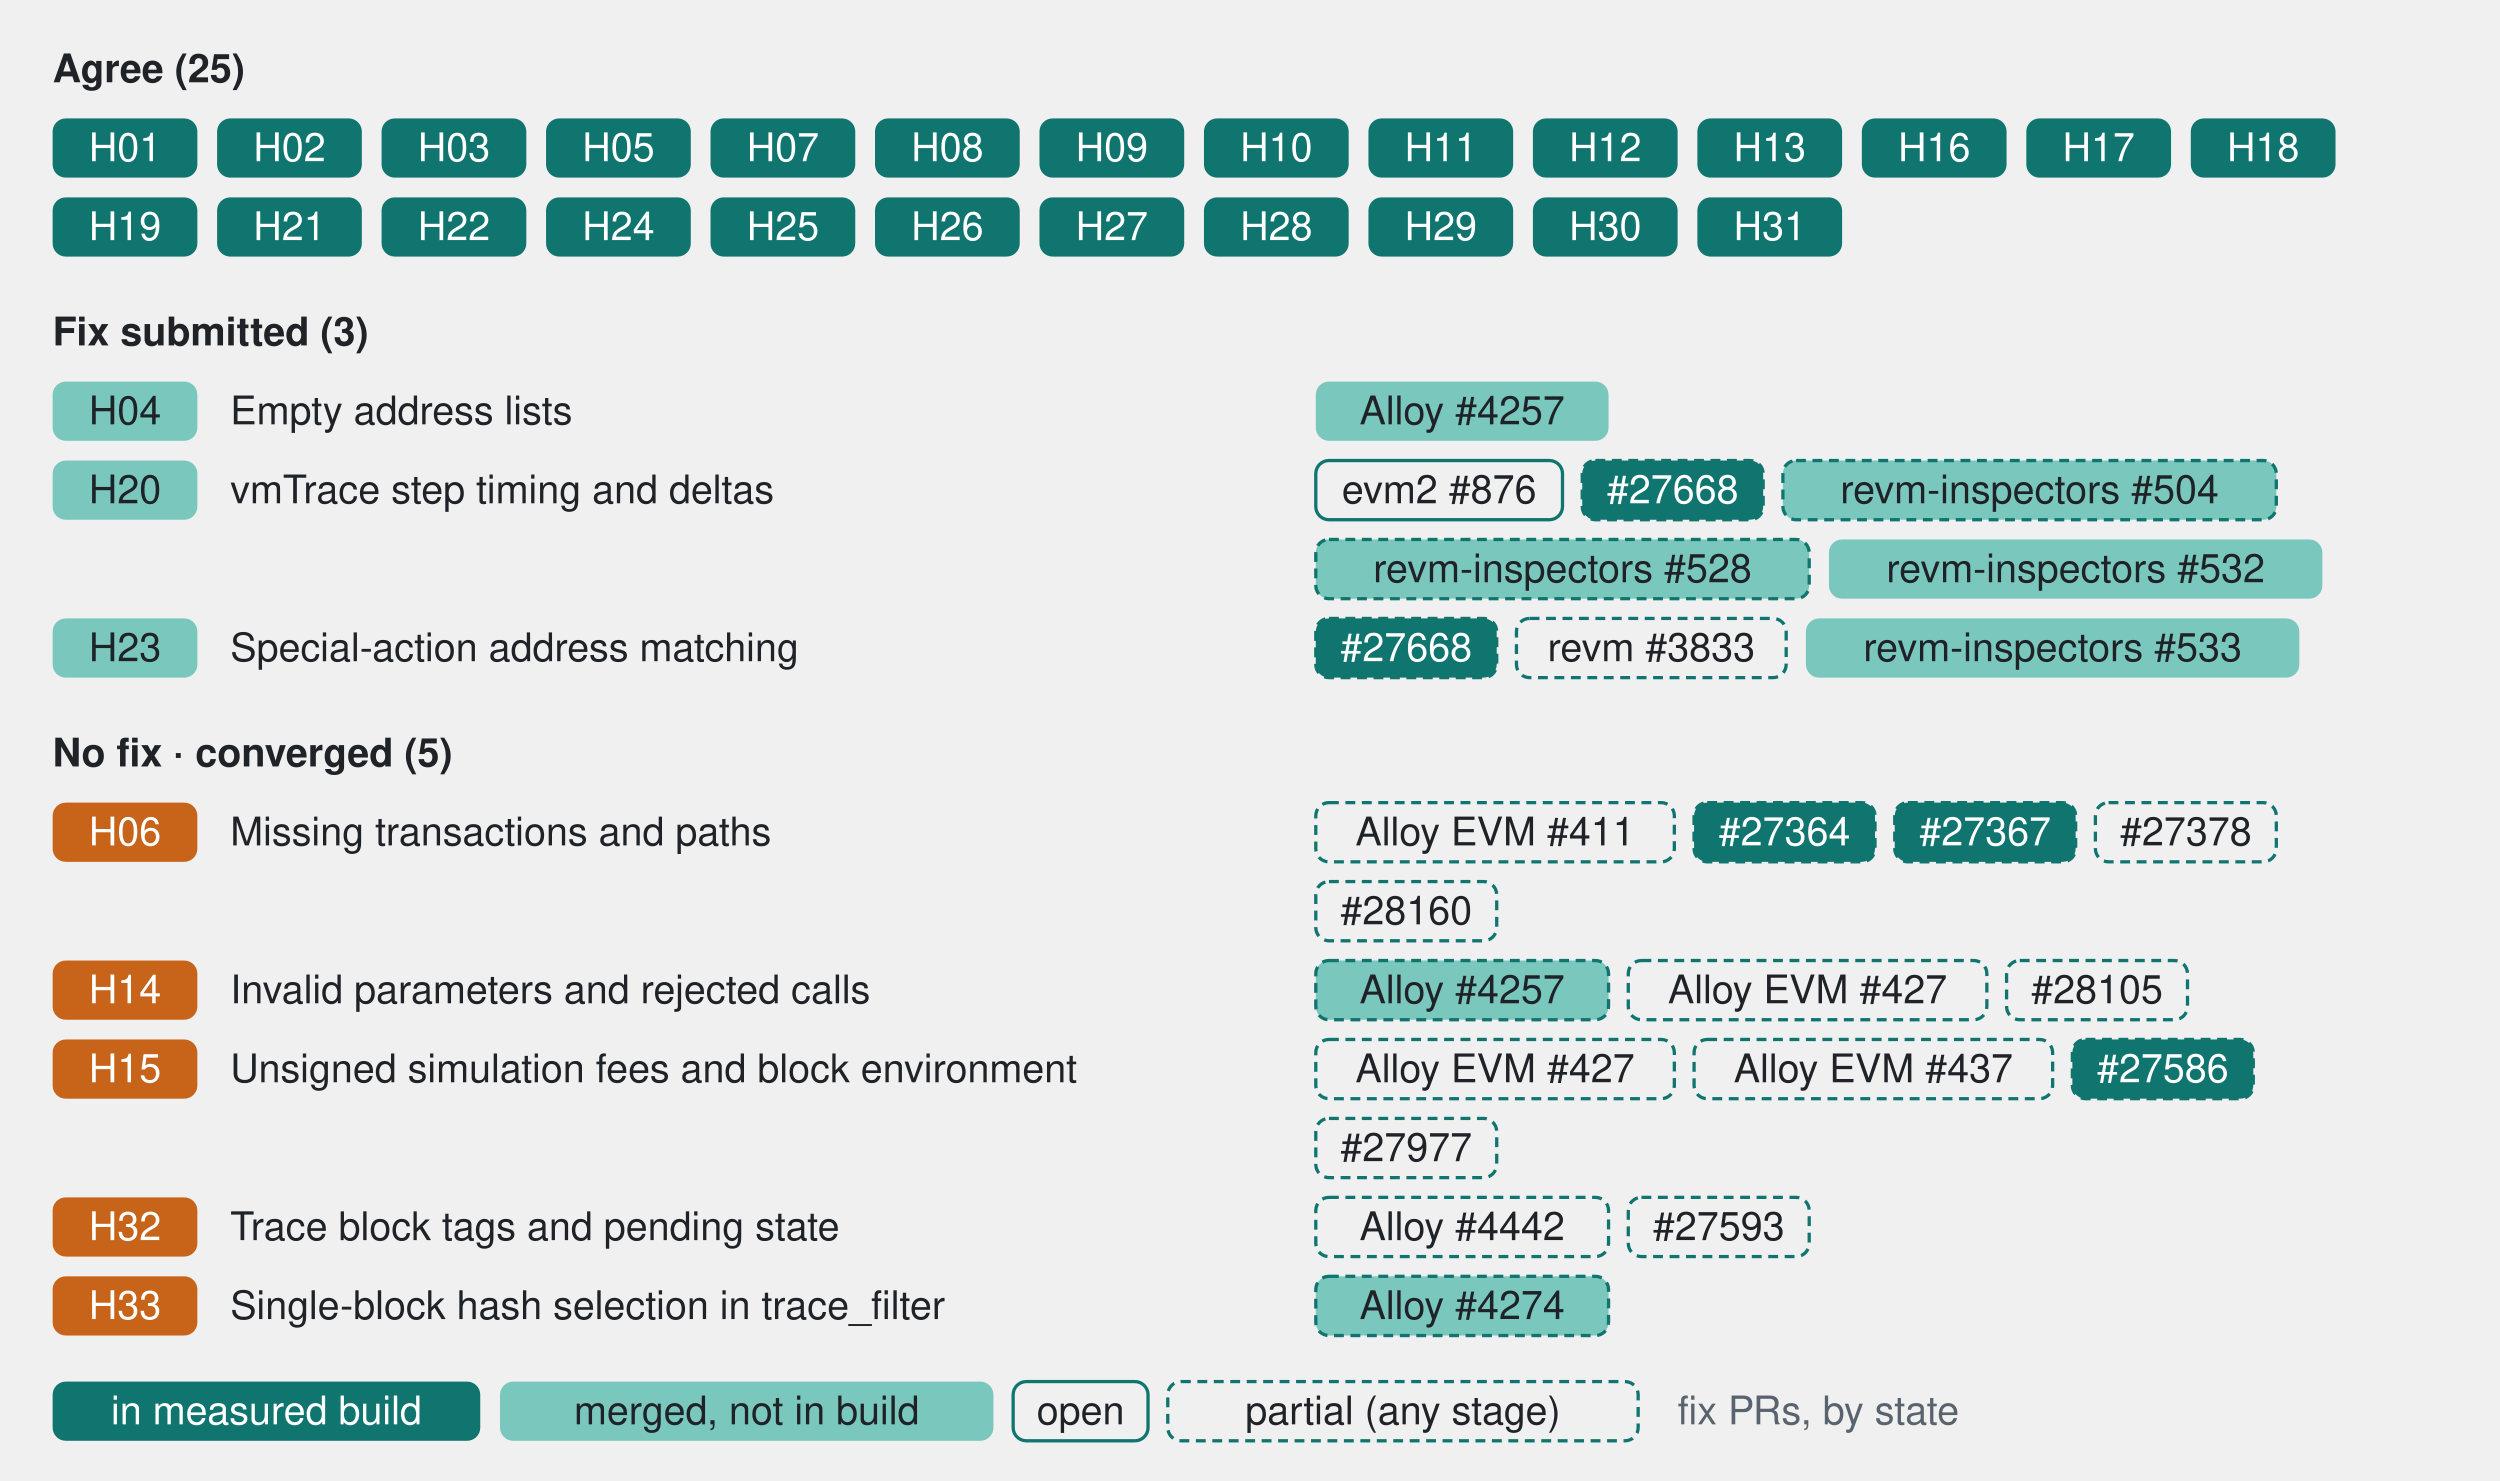
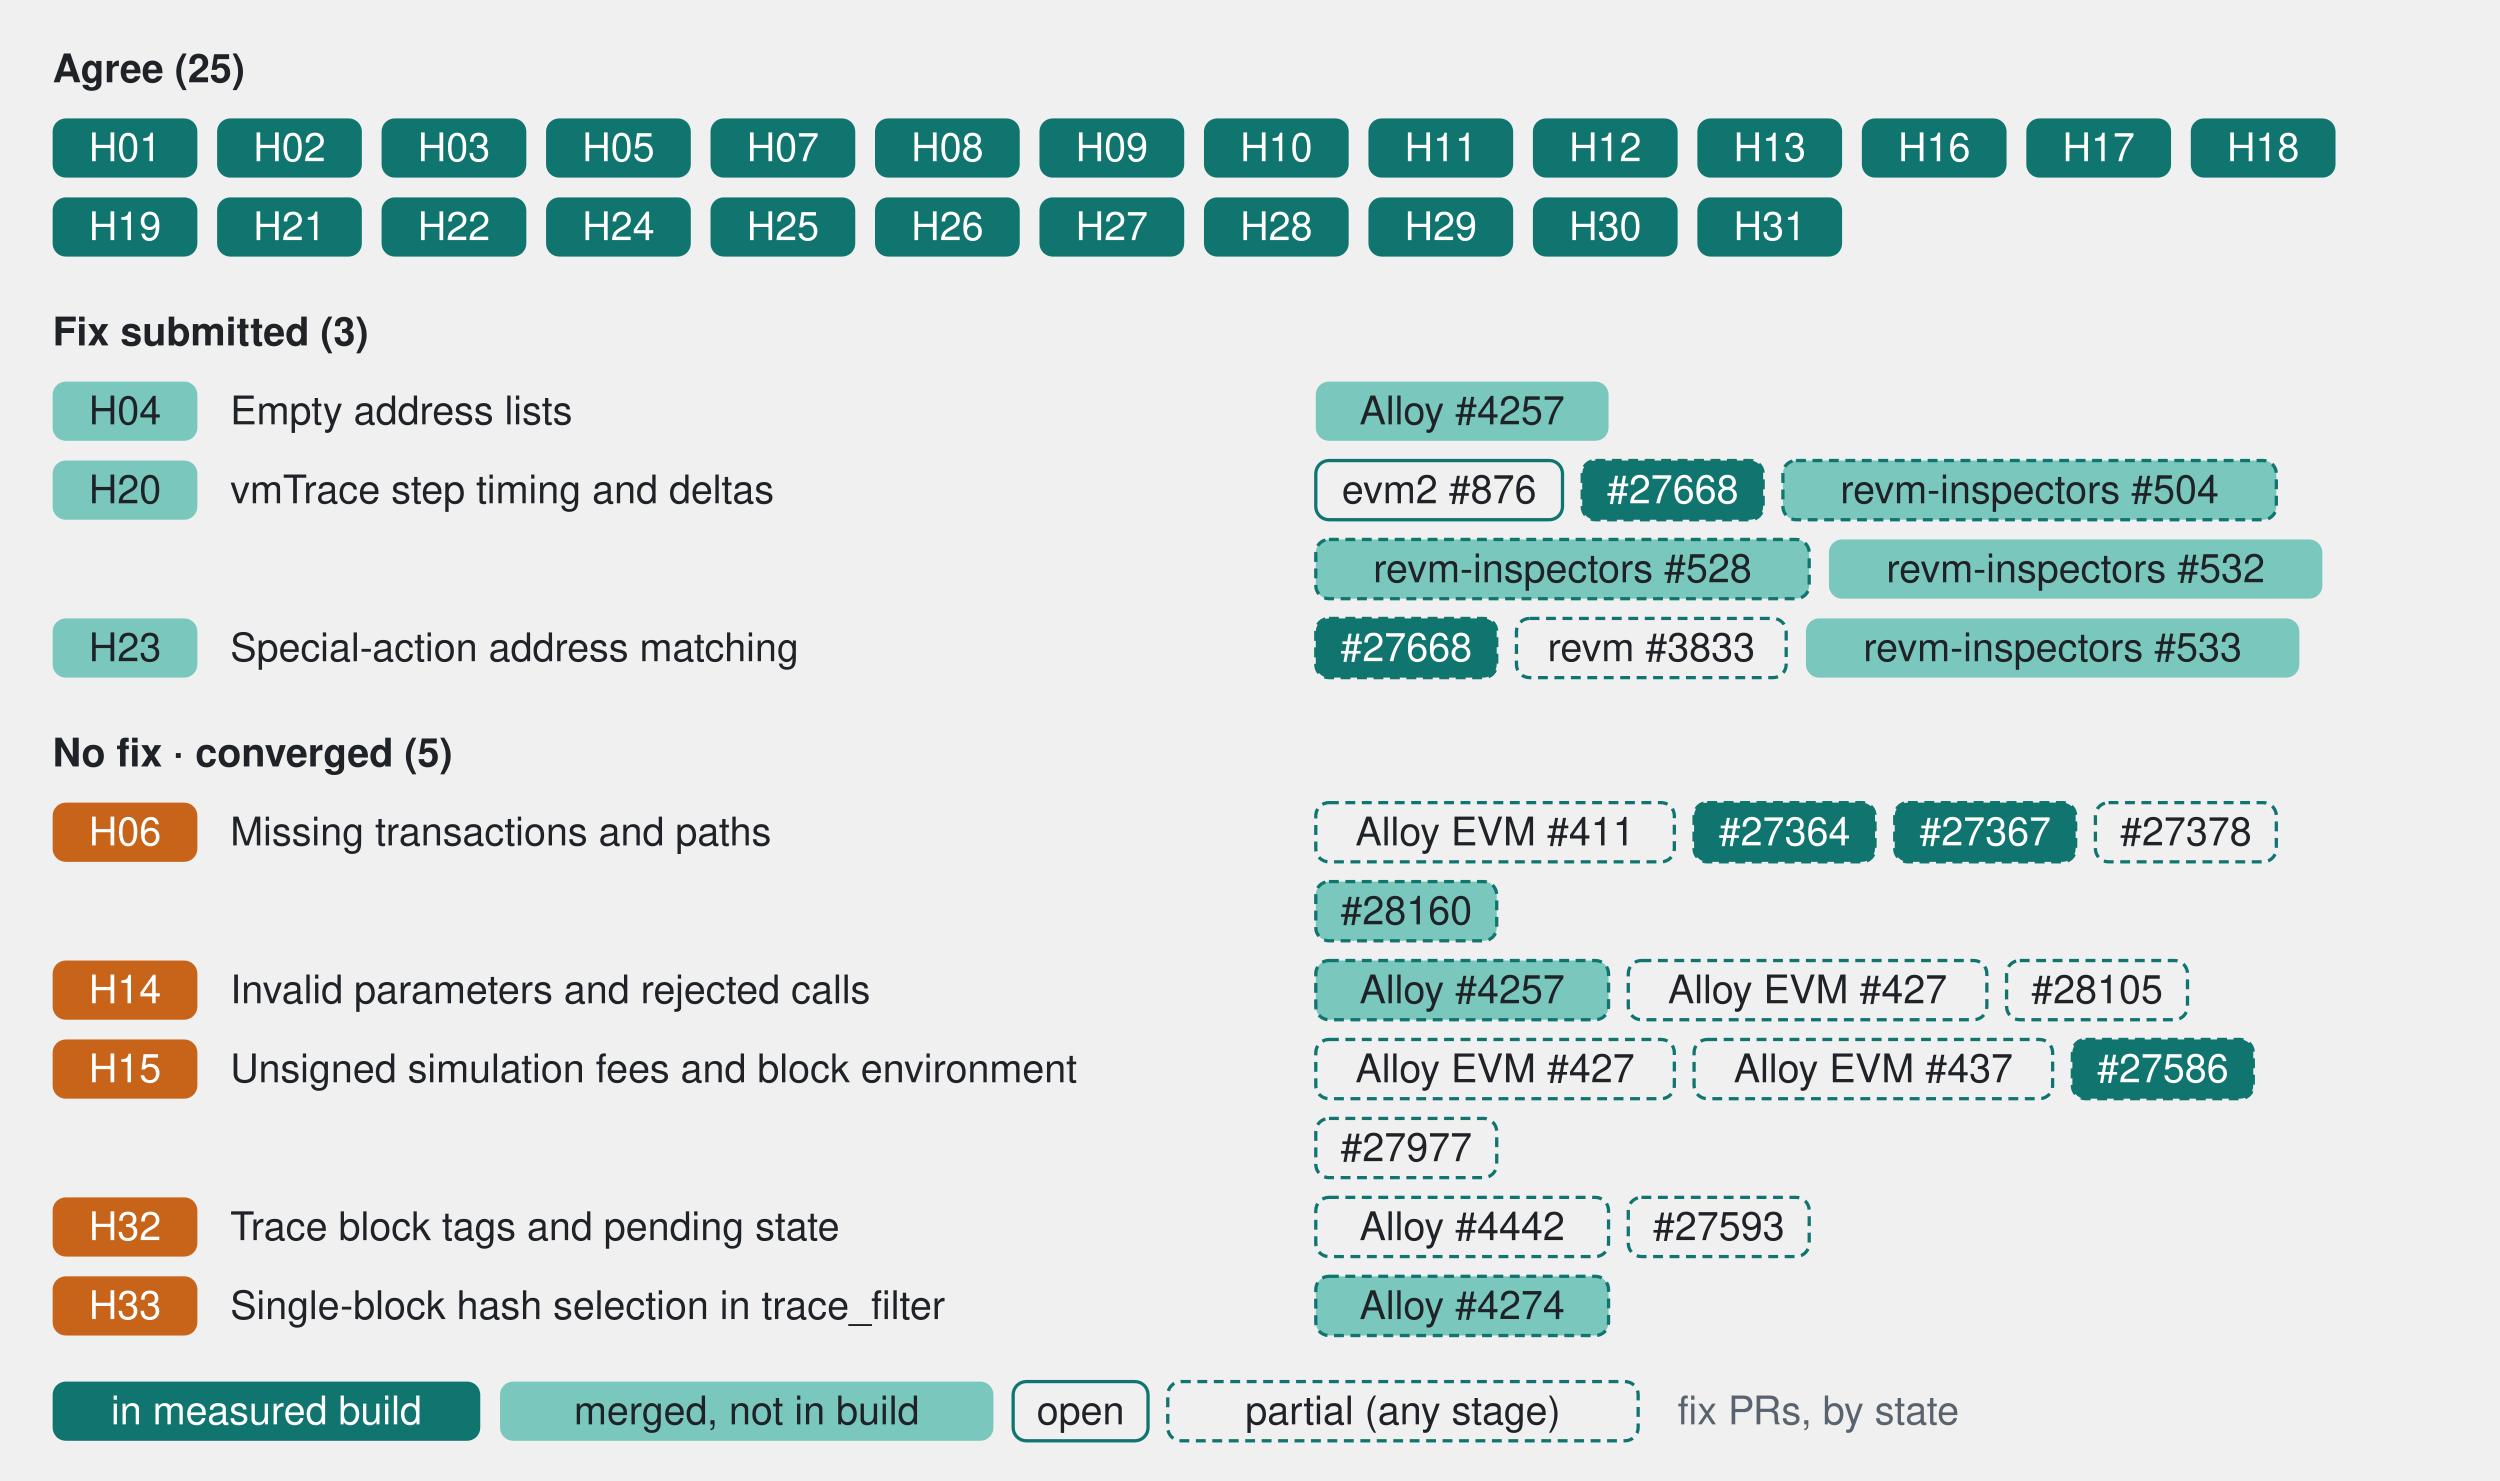
<svg xmlns="http://www.w3.org/2000/svg" width="760" height="450" viewBox="0 0 760 450" role="img" aria-labelledby="title">
  <style>text{font-family:-apple-system,BlinkMacSystemFont,"Segoe UI",Helvetica,Arial,sans-serif;font-size:12px}.head{font-weight:600}.partial{stroke-dasharray:3 2}.label{fill:#1f2328}.muted{fill:#59636e}.pr{fill:none;stroke:#11756f}.edge{stroke:#11756f}.b-agree{fill:#11756f}.n-agree{fill:#ffffff}.b-fix{fill:#79c7bd}.n-fix{fill:#1f2328}.b-converged{fill:#c8641a}.n-converged{fill:#ffffff}.b-review{fill:#f2b36b}.n-review{fill:#1f2328}.b-policy{fill:#8172c4}.n-policy{fill:#ffffff}.b-unmeasured{fill:#dde1e6}.n-unmeasured{fill:#1f2328}@media (prefers-color-scheme:dark){.label{fill:#e6edf3}.muted{fill:#9198a1}.pr{fill:none;stroke:#3aa59a}.edge{stroke:#3aa59a}.b-agree{fill:#3aa59a}.n-agree{fill:#0d1117}.b-fix{fill:#1a6b62}.n-fix{fill:#ffffff}.b-converged{fill:#e5843a}.n-converged{fill:#0d1117}.b-review{fill:#8f5420}.n-review{fill:#ffffff}.b-policy{fill:#9b8fe0}.n-policy{fill:#0d1117}.b-unmeasured{fill:#2d333b}.n-unmeasured{fill:#e6edf3}}</style>
  <text class="label head" x="16" y="25">Agree (25)</text>
  <rect class="b-agree" x="16" y="36" width="44" height="18" rx="4" />
  <text class="n-agree" x="38" y="49" text-anchor="middle">H01</text>
  <rect class="b-agree" x="66" y="36" width="44" height="18" rx="4" />
  <text class="n-agree" x="88" y="49" text-anchor="middle">H02</text>
  <rect class="b-agree" x="116" y="36" width="44" height="18" rx="4" />
  <text class="n-agree" x="138" y="49" text-anchor="middle">H03</text>
  <rect class="b-agree" x="166" y="36" width="44" height="18" rx="4" />
  <text class="n-agree" x="188" y="49" text-anchor="middle">H05</text>
  <rect class="b-agree" x="216" y="36" width="44" height="18" rx="4" />
  <text class="n-agree" x="238" y="49" text-anchor="middle">H07</text>
  <rect class="b-agree" x="266" y="36" width="44" height="18" rx="4" />
  <text class="n-agree" x="288" y="49" text-anchor="middle">H08</text>
  <rect class="b-agree" x="316" y="36" width="44" height="18" rx="4" />
  <text class="n-agree" x="338" y="49" text-anchor="middle">H09</text>
  <rect class="b-agree" x="366" y="36" width="44" height="18" rx="4" />
  <text class="n-agree" x="388" y="49" text-anchor="middle">H10</text>
  <rect class="b-agree" x="416" y="36" width="44" height="18" rx="4" />
  <text class="n-agree" x="438" y="49" text-anchor="middle">H11</text>
  <rect class="b-agree" x="466" y="36" width="44" height="18" rx="4" />
  <text class="n-agree" x="488" y="49" text-anchor="middle">H12</text>
  <rect class="b-agree" x="516" y="36" width="44" height="18" rx="4" />
  <text class="n-agree" x="538" y="49" text-anchor="middle">H13</text>
  <rect class="b-agree" x="566" y="36" width="44" height="18" rx="4" />
  <text class="n-agree" x="588" y="49" text-anchor="middle">H16</text>
  <rect class="b-agree" x="616" y="36" width="44" height="18" rx="4" />
  <text class="n-agree" x="638" y="49" text-anchor="middle">H17</text>
  <rect class="b-agree" x="666" y="36" width="44" height="18" rx="4" />
  <text class="n-agree" x="688" y="49" text-anchor="middle">H18</text>
  <rect class="b-agree" x="16" y="60" width="44" height="18" rx="4" />
  <text class="n-agree" x="38" y="73" text-anchor="middle">H19</text>
  <rect class="b-agree" x="66" y="60" width="44" height="18" rx="4" />
  <text class="n-agree" x="88" y="73" text-anchor="middle">H21</text>
  <rect class="b-agree" x="116" y="60" width="44" height="18" rx="4" />
  <text class="n-agree" x="138" y="73" text-anchor="middle">H22</text>
  <rect class="b-agree" x="166" y="60" width="44" height="18" rx="4" />
  <text class="n-agree" x="188" y="73" text-anchor="middle">H24</text>
  <rect class="b-agree" x="216" y="60" width="44" height="18" rx="4" />
  <text class="n-agree" x="238" y="73" text-anchor="middle">H25</text>
  <rect class="b-agree" x="266" y="60" width="44" height="18" rx="4" />
  <text class="n-agree" x="288" y="73" text-anchor="middle">H26</text>
  <rect class="b-agree" x="316" y="60" width="44" height="18" rx="4" />
  <text class="n-agree" x="338" y="73" text-anchor="middle">H27</text>
  <rect class="b-agree" x="366" y="60" width="44" height="18" rx="4" />
  <text class="n-agree" x="388" y="73" text-anchor="middle">H28</text>
  <rect class="b-agree" x="416" y="60" width="44" height="18" rx="4" />
  <text class="n-agree" x="438" y="73" text-anchor="middle">H29</text>
  <rect class="b-agree" x="466" y="60" width="44" height="18" rx="4" />
  <text class="n-agree" x="488" y="73" text-anchor="middle">H30</text>
  <rect class="b-agree" x="516" y="60" width="44" height="18" rx="4" />
  <text class="n-agree" x="538" y="73" text-anchor="middle">H31</text>
  <text class="label head" x="16" y="105">Fix submitted (3)</text>
  <rect class="b-fix" x="16" y="116" width="44" height="18" rx="4" />
  <text class="n-fix" x="38" y="129" text-anchor="middle">H04</text>
  <text class="label" x="70" y="129">Empty address lists</text>
  <rect class="b-fix" x="400" y="116" width="89" height="18" rx="4" />
  <text class="n-fix" x="444.5" y="129" text-anchor="middle">Alloy #4257</text>
  <rect class="b-fix" x="16" y="140" width="44" height="18" rx="4" />
  <text class="n-fix" x="38" y="153" text-anchor="middle">H20</text>
  <text class="label" x="70" y="153">vmTrace step timing and deltas</text>
  <rect class="pr" x="400" y="140" width="75" height="18" rx="4" />
  <text class="label" x="437.5" y="153" text-anchor="middle">evm2 #876</text>
  <rect class="b-agree edge partial" x="481" y="140" width="55" height="18" rx="4" />
  <text class="n-agree" x="508.5" y="153" text-anchor="middle">#27668</text>
  <rect class="b-fix edge partial" x="542" y="140" width="150" height="18" rx="4" />
  <text class="n-fix" x="617" y="153" text-anchor="middle">revm-inspectors #504</text>
  <rect class="b-fix edge partial" x="400" y="164" width="150" height="18" rx="4" />
  <text class="n-fix" x="475" y="177" text-anchor="middle">revm-inspectors #528</text>
  <rect class="b-fix" x="556" y="164" width="150" height="18" rx="4" />
  <text class="n-fix" x="631" y="177" text-anchor="middle">revm-inspectors #532</text>
  <rect class="b-fix" x="16" y="188" width="44" height="18" rx="4" />
  <text class="n-fix" x="38" y="201" text-anchor="middle">H23</text>
  <text class="label" x="70" y="201">Special-action address matching</text>
  <rect class="b-agree edge partial" x="400" y="188" width="55" height="18" rx="4" />
  <text class="n-agree" x="427.5" y="201" text-anchor="middle">#27668</text>
  <rect class="pr edge partial" x="461" y="188" width="82" height="18" rx="4" />
  <text class="label" x="502" y="201" text-anchor="middle">revm #3833</text>
  <rect class="b-fix" x="549" y="188" width="150" height="18" rx="4" />
  <text class="n-fix" x="624" y="201" text-anchor="middle">revm-inspectors #533</text>
  <text class="label head" x="16" y="233">No fix · converged (5)</text>
  <rect class="b-converged" x="16" y="244" width="44" height="18" rx="4" />
  <text class="n-converged" x="38" y="257" text-anchor="middle">H06</text>
  <text class="label" x="70" y="257">Missing transactions and paths</text>
  <rect class="pr edge partial" x="400" y="244" width="109" height="18" rx="4" />
  <text class="label" x="454.5" y="257" text-anchor="middle">Alloy EVM #411</text>
  <rect class="b-agree edge partial" x="515" y="244" width="55" height="18" rx="4" />
  <text class="n-agree" x="542.5" y="257" text-anchor="middle">#27364</text>
  <rect class="b-agree edge partial" x="576" y="244" width="55" height="18" rx="4" />
  <text class="n-agree" x="603.5" y="257" text-anchor="middle">#27367</text>
  <rect class="pr edge partial" x="637" y="244" width="55" height="18" rx="4" />
  <text class="label" x="664.5" y="257" text-anchor="middle">#27378</text>
-   <rect class="pr edge partial" x="400" y="268" width="55" height="18" rx="4" />
-   <text class="label" x="427.5" y="281" text-anchor="middle">#28160</text>
+   <rect class="b-fix edge partial" x="400" y="268" width="55" height="18" rx="4" />
+   <text class="n-fix" x="427.5" y="281" text-anchor="middle">#28160</text>
  <rect class="b-converged" x="16" y="292" width="44" height="18" rx="4" />
  <text class="n-converged" x="38" y="305" text-anchor="middle">H14</text>
  <text class="label" x="70" y="305">Invalid parameters and rejected calls</text>
  <rect class="b-fix edge partial" x="400" y="292" width="89" height="18" rx="4" />
  <text class="n-fix" x="444.5" y="305" text-anchor="middle">Alloy #4257</text>
  <rect class="pr edge partial" x="495" y="292" width="109" height="18" rx="4" />
  <text class="label" x="549.5" y="305" text-anchor="middle">Alloy EVM #427</text>
  <rect class="pr edge partial" x="610" y="292" width="55" height="18" rx="4" />
  <text class="label" x="637.5" y="305" text-anchor="middle">#28105</text>
  <rect class="b-converged" x="16" y="316" width="44" height="18" rx="4" />
  <text class="n-converged" x="38" y="329" text-anchor="middle">H15</text>
  <text class="label" x="70" y="329">Unsigned simulation fees and block environment</text>
  <rect class="pr edge partial" x="400" y="316" width="109" height="18" rx="4" />
  <text class="label" x="454.5" y="329" text-anchor="middle">Alloy EVM #427</text>
  <rect class="pr edge partial" x="515" y="316" width="109" height="18" rx="4" />
  <text class="label" x="569.5" y="329" text-anchor="middle">Alloy EVM #437</text>
  <rect class="b-agree edge partial" x="630" y="316" width="55" height="18" rx="4" />
  <text class="n-agree" x="657.5" y="329" text-anchor="middle">#27586</text>
  <rect class="pr edge partial" x="400" y="340" width="55" height="18" rx="4" />
  <text class="label" x="427.5" y="353" text-anchor="middle">#27977</text>
  <rect class="b-converged" x="16" y="364" width="44" height="18" rx="4" />
  <text class="n-converged" x="38" y="377" text-anchor="middle">H32</text>
  <text class="label" x="70" y="377">Trace block tags and pending state</text>
  <rect class="pr edge partial" x="400" y="364" width="89" height="18" rx="4" />
  <text class="label" x="444.5" y="377" text-anchor="middle">Alloy #4442</text>
  <rect class="pr edge partial" x="495" y="364" width="55" height="18" rx="4" />
  <text class="label" x="522.5" y="377" text-anchor="middle">#27593</text>
  <rect class="b-converged" x="16" y="388" width="44" height="18" rx="4" />
  <text class="n-converged" x="38" y="401" text-anchor="middle">H33</text>
  <text class="label" x="70" y="401">Single-block hash selection in trace_filter</text>
  <rect class="b-fix edge partial" x="400" y="388" width="89" height="18" rx="4" />
  <text class="n-fix" x="444.5" y="401" text-anchor="middle">Alloy #4274</text>
  <rect class="b-agree" x="16" y="420" width="130" height="18" rx="4" />
  <text class="n-agree" x="81" y="433" text-anchor="middle">in measured build</text>
  <rect class="b-fix" x="152" y="420" width="150" height="18" rx="4" />
  <text class="n-fix" x="227" y="433" text-anchor="middle">merged, not in build</text>
  <rect class="pr" x="308" y="420" width="41" height="18" rx="4" />
  <text class="label" x="328.5" y="433" text-anchor="middle">open</text>
  <rect class="pr partial" x="355" y="420" width="143" height="18" rx="4" />
  <text class="label" x="426.5" y="433" text-anchor="middle">partial (any stage)</text>
  <text class="muted" x="510" y="433">fix PRs, by state</text>
</svg>
